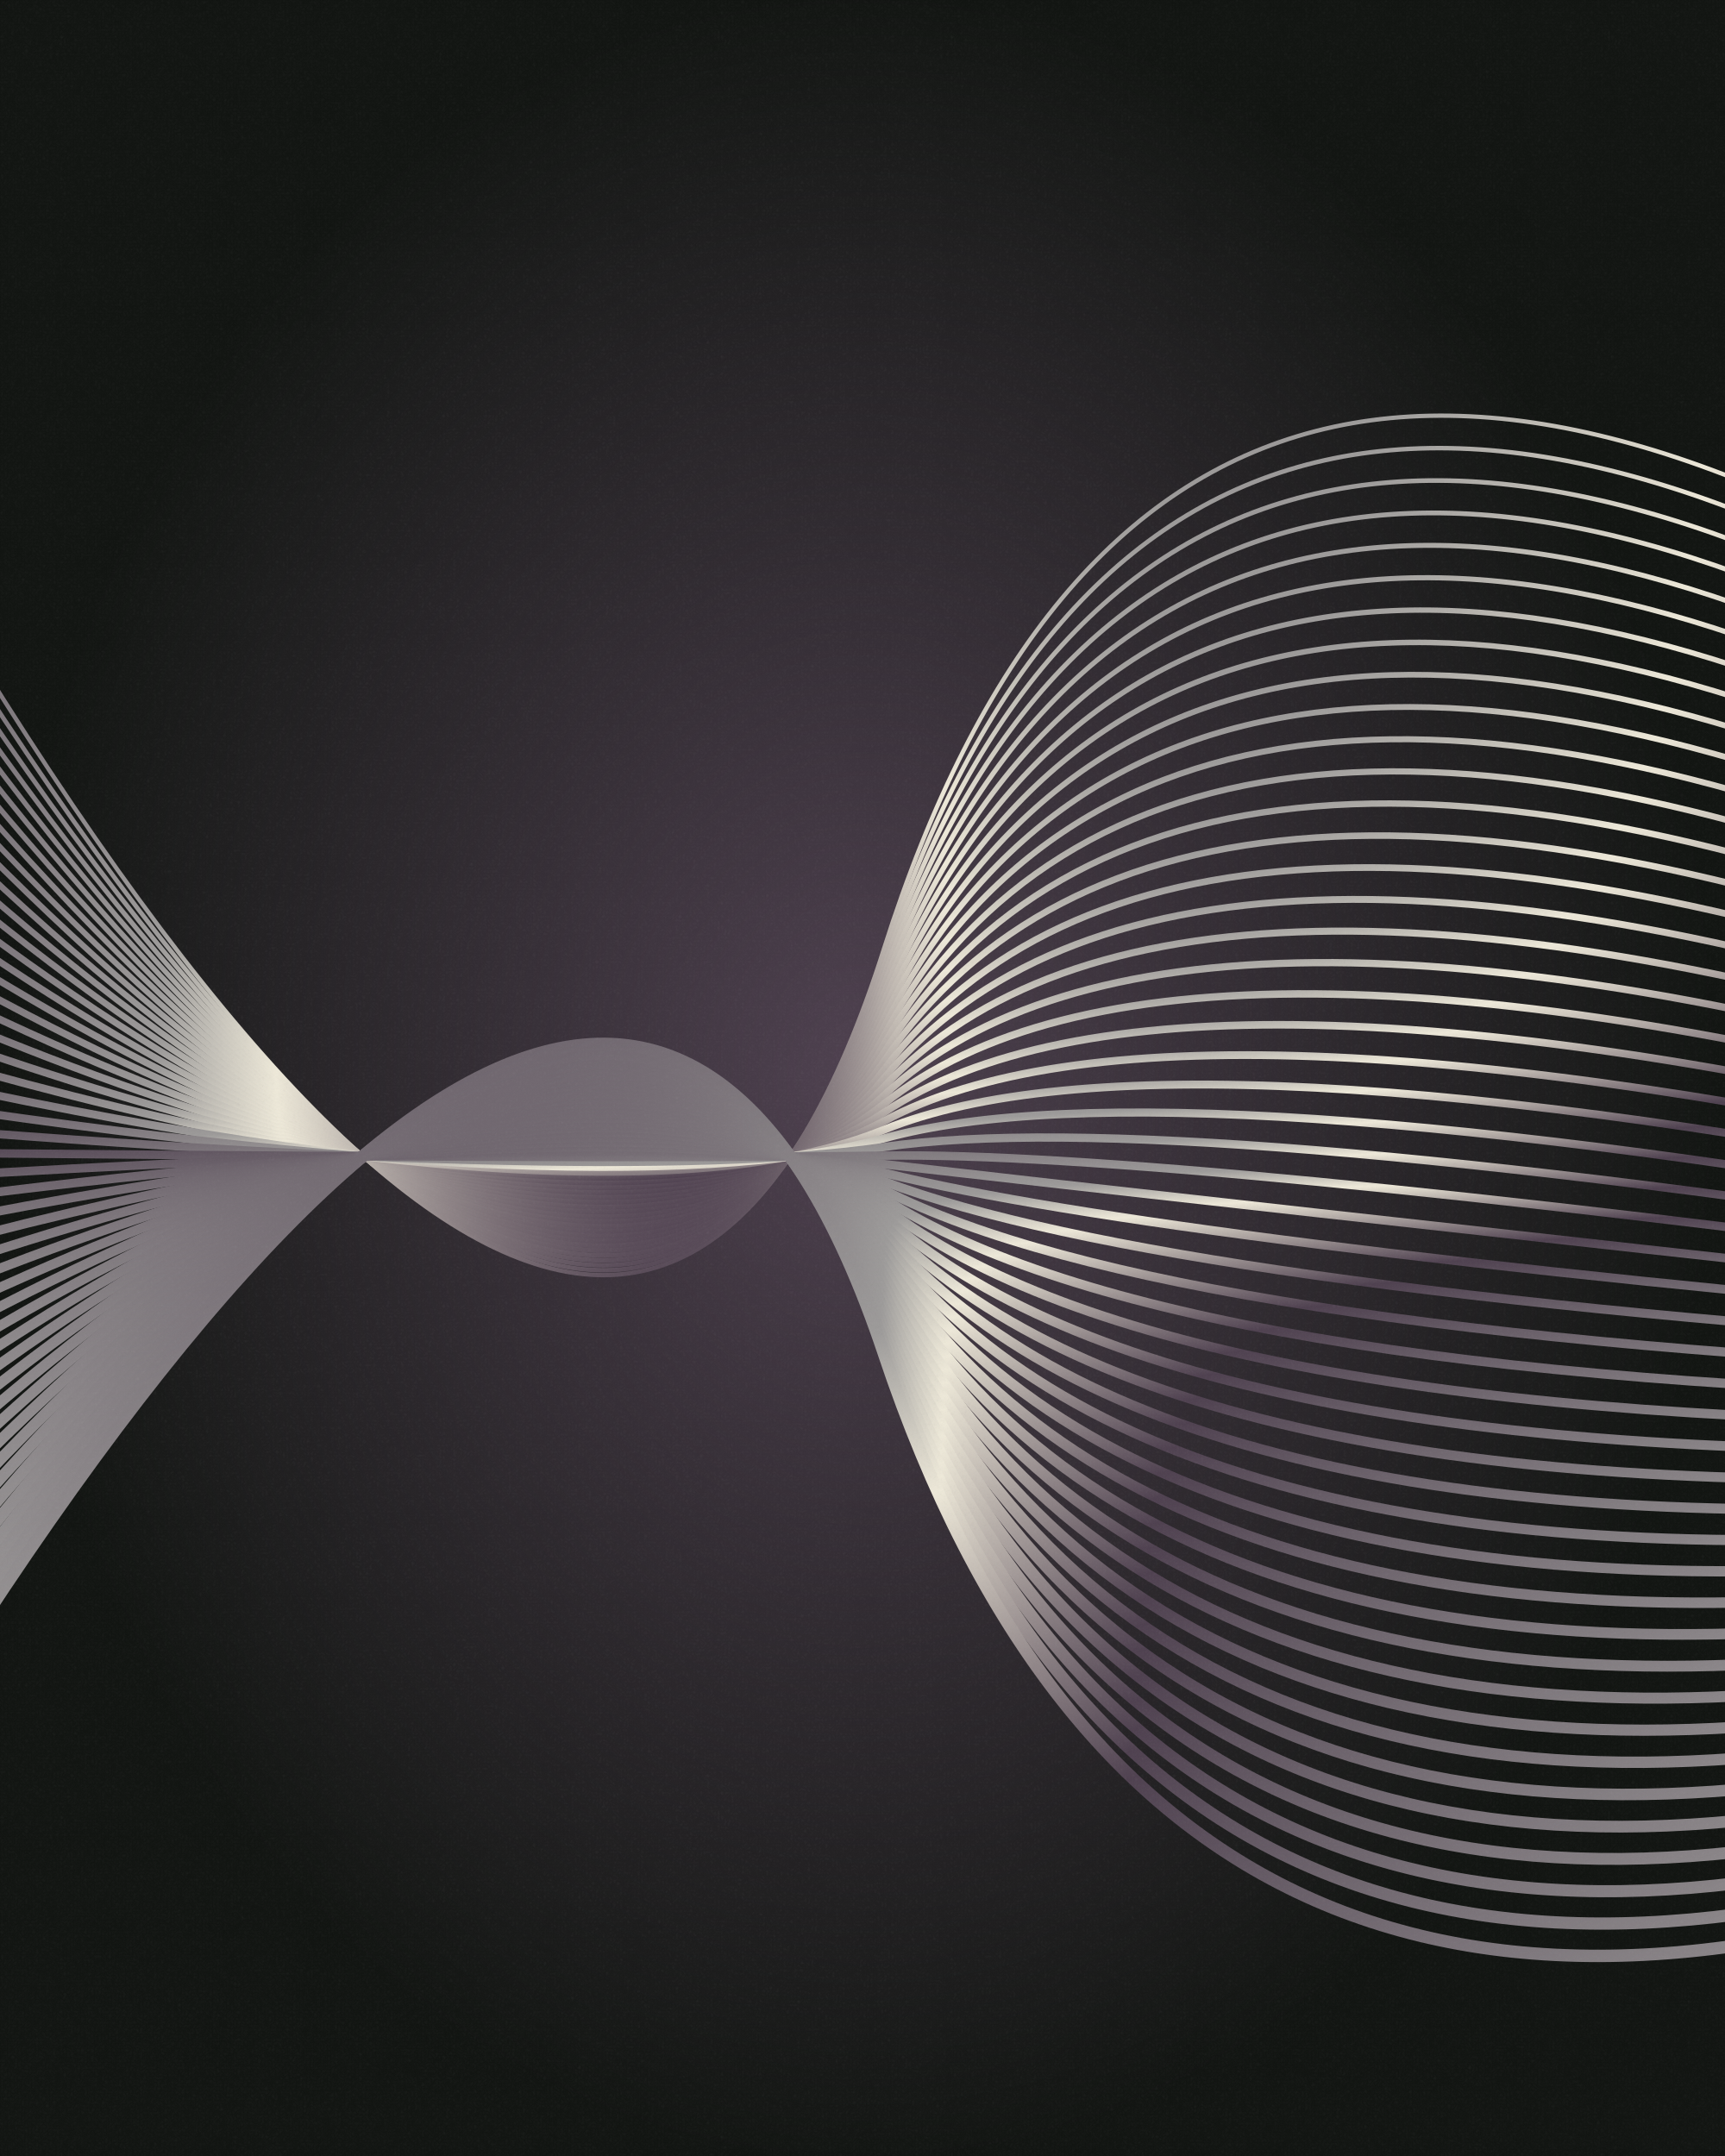
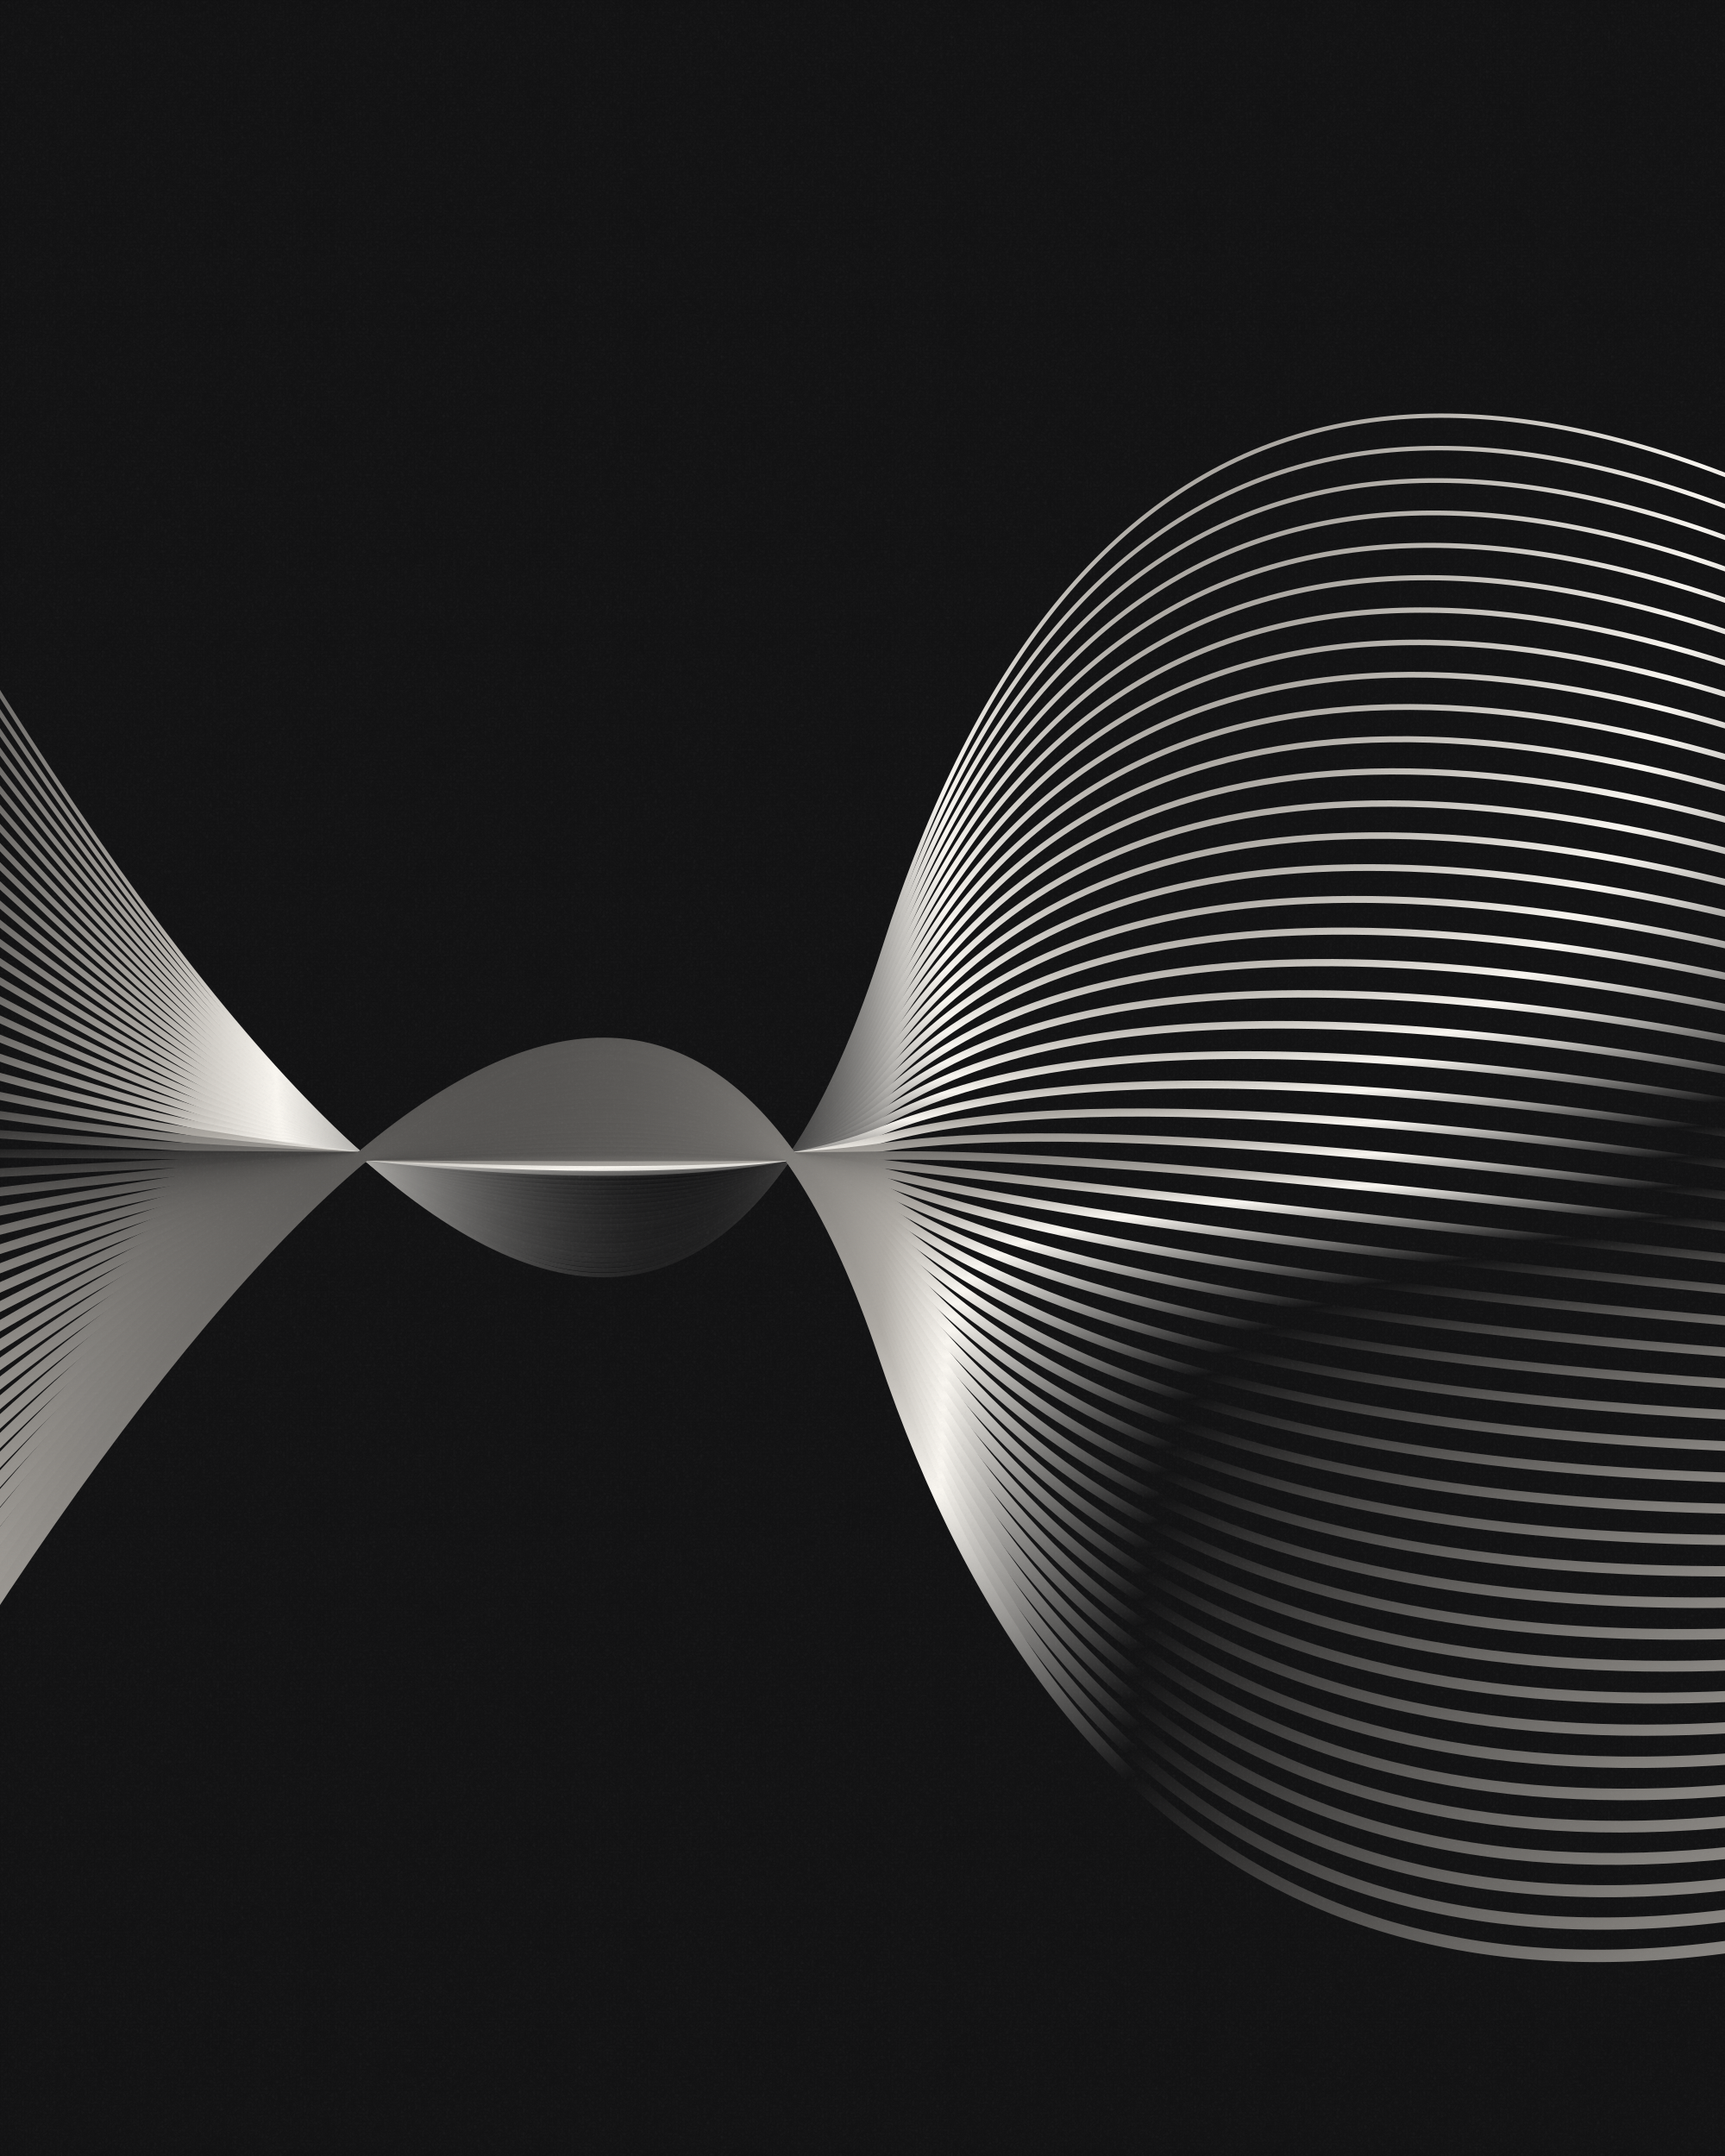
<svg xmlns="http://www.w3.org/2000/svg" width="800" height="1000" viewBox="0 0 800 1000">
  <defs>
    <radialGradient id="bg">
-       <stop stop-color="#4f4150" />
-       <stop offset="1" stop-color="#111411" />
+       <stop stop-color="#111112" />
+       <stop offset="1" stop-color="#111112" />
    </radialGradient>
    <linearGradient id="metal" x1="0" y1="0" x2="1" y2="1">
-       <stop stop-color="#4f4150" />
-       <stop offset=".4" stop-color="#9d9b9a" />
-       <stop offset=".5" stop-color="#eee9d9" />
-       <stop offset=".7" stop-color="#4f4150" />
-       <stop offset="1" stop-color="#9d9b9a" />
+       <stop stop-color="#111112" />
+       <stop offset=".4" stop-color="#aeaaa4" />
+       <stop offset=".5" stop-color="#faf7f1" />
+       <stop offset=".7" stop-color="#111112" />
+       <stop offset="1" stop-color="#aeaaa4" />
    </linearGradient>
    <filter id="grain">
      <feTurbulence baseFrequency=".62" numOctaves="3" stitchTiles="stitch" />
      <feColorMatrix type="saturate" values="0" />
    </filter>
  </defs>
  <path fill="url(#bg)" d="M0 0h800v1000H0z" />
  <path d="M -100 150 Q 280 850 410 440 T 950 300" fill="none" stroke="url(#metal)" stroke-width="2" />
  <path d="M -100 166 Q 280 837 410 444 T 950 312" fill="none" stroke="url(#metal)" stroke-width="2.08" />
  <path d="M -100 182 Q 280 824 410 448 T 950 324" fill="none" stroke="url(#metal)" stroke-width="2.16" />
  <path d="M -100 198 Q 280 811 410 452 T 950 336" fill="none" stroke="url(#metal)" stroke-width="2.24" />
  <path d="M -100 214 Q 280 798 410 456 T 950 348" fill="none" stroke="url(#metal)" stroke-width="2.32" />
  <path d="M -100 230 Q 280 785 410 460 T 950 360" fill="none" stroke="url(#metal)" stroke-width="2.4" />
  <path d="M -100 246 Q 280 772 410 464 T 950 372" fill="none" stroke="url(#metal)" stroke-width="2.48" />
  <path d="M -100 262 Q 280 759 410 468 T 950 384" fill="none" stroke="url(#metal)" stroke-width="2.56" />
  <path d="M -100 278 Q 280 746 410 472 T 950 396" fill="none" stroke="url(#metal)" stroke-width="2.64" />
  <path d="M -100 294 Q 280 733 410 476 T 950 408" fill="none" stroke="url(#metal)" stroke-width="2.72" />
  <path d="M -100 310 Q 280 720 410 480 T 950 420" fill="none" stroke="url(#metal)" stroke-width="2.8" />
  <path d="M -100 326 Q 280 707 410 484 T 950 432" fill="none" stroke="url(#metal)" stroke-width="2.88" />
  <path d="M -100 342 Q 280 694 410 488 T 950 444" fill="none" stroke="url(#metal)" stroke-width="2.96" />
  <path d="M -100 358 Q 280 681 410 492 T 950 456" fill="none" stroke="url(#metal)" stroke-width="3.04" />
  <path d="M -100 374 Q 280 668 410 496 T 950 468" fill="none" stroke="url(#metal)" stroke-width="3.12" />
  <path d="M -100 390 Q 280 655 410 500 T 950 480" fill="none" stroke="url(#metal)" stroke-width="3.2" />
  <path d="M -100 406 Q 280 642 410 504 T 950 492" fill="none" stroke="url(#metal)" stroke-width="3.28" />
  <path d="M -100 422 Q 280 629 410 508 T 950 504" fill="none" stroke="url(#metal)" stroke-width="3.36" />
  <path d="M -100 438 Q 280 616 410 512 T 950 516" fill="none" stroke="url(#metal)" stroke-width="3.44" />
  <path d="M -100 454 Q 280 603 410 516 T 950 528" fill="none" stroke="url(#metal)" stroke-width="3.52" />
  <path d="M -100 470 Q 280 590 410 520 T 950 540" fill="none" stroke="url(#metal)" stroke-width="3.6" />
  <path d="M -100 486 Q 280 577 410 524 T 950 552" fill="none" stroke="url(#metal)" stroke-width="3.68" />
  <path d="M -100 502 Q 280 564 410 528 T 950 564" fill="none" stroke="url(#metal)" stroke-width="3.76" />
  <path d="M -100 518 Q 280 551 410 532 T 950 576" fill="none" stroke="url(#metal)" stroke-width="3.84" />
  <path d="M -100 534 Q 280 538 410 536 T 950 588" fill="none" stroke="url(#metal)" stroke-width="3.92" />
  <path d="M -100 550 Q 280 525 410 540 T 950 600" fill="none" stroke="url(#metal)" stroke-width="4" />
  <path d="M -100 566 Q 280 512 410 544 T 950 612" fill="none" stroke="url(#metal)" stroke-width="4.08" />
  <path d="M -100 582 Q 280 499 410 548 T 950 624" fill="none" stroke="url(#metal)" stroke-width="4.16" />
  <path d="M -100 598 Q 280 486 410 552 T 950 636" fill="none" stroke="url(#metal)" stroke-width="4.24" />
  <path d="M -100 614 Q 280 473 410 556 T 950 648" fill="none" stroke="url(#metal)" stroke-width="4.32" />
  <path d="M -100 630 Q 280 460 410 560 T 950 660" fill="none" stroke="url(#metal)" stroke-width="4.4" />
  <path d="M -100 646 Q 280 447 410 564 T 950 672" fill="none" stroke="url(#metal)" stroke-width="4.48" />
  <path d="M -100 662 Q 280 434 410 568 T 950 684" fill="none" stroke="url(#metal)" stroke-width="4.56" />
  <path d="M -100 678 Q 280 421 410 572 T 950 696" fill="none" stroke="url(#metal)" stroke-width="4.64" />
  <path d="M -100 694 Q 280 408 410 576 T 950 708" fill="none" stroke="url(#metal)" stroke-width="4.72" />
  <path d="M -100 710 Q 280 395 410 580 T 950 720" fill="none" stroke="url(#metal)" stroke-width="4.8" />
  <path d="M -100 726 Q 280 382 410 584 T 950 732" fill="none" stroke="url(#metal)" stroke-width="4.88" />
  <path d="M -100 742 Q 280 369 410 588 T 950 744" fill="none" stroke="url(#metal)" stroke-width="4.96" />
  <path d="M -100 758 Q 280 356 410 592 T 950 756" fill="none" stroke="url(#metal)" stroke-width="5.04" />
  <path d="M -100 774 Q 280 343 410 596 T 950 768" fill="none" stroke="url(#metal)" stroke-width="5.12" />
  <path d="M -100 790 Q 280 330 410 600 T 950 780" fill="none" stroke="url(#metal)" stroke-width="5.2" />
  <path d="M -100 806 Q 280 317 410 604 T 950 792" fill="none" stroke="url(#metal)" stroke-width="5.28" />
  <path d="M -100 822 Q 280 304 410 608 T 950 804" fill="none" stroke="url(#metal)" stroke-width="5.36" />
  <path d="M -100 838 Q 280 291 410 612 T 950 816" fill="none" stroke="url(#metal)" stroke-width="5.44" />
  <path d="M -100 854 Q 280 278 410 616 T 950 828" fill="none" stroke="url(#metal)" stroke-width="5.52" />
  <path d="M -100 870 Q 280 265 410 620 T 950 840" fill="none" stroke="url(#metal)" stroke-width="5.6" />
  <path d="M -100 886 Q 280 252 410 624 T 950 852" fill="none" stroke="url(#metal)" stroke-width="5.68" />
  <path d="M -100 902 Q 280 239 410 628 T 950 864" fill="none" stroke="url(#metal)" stroke-width="5.76" />
  <path fill="#aaa" opacity=".065" filter="url(#grain)" d="M0 0h800v1000H0z" />
</svg>
